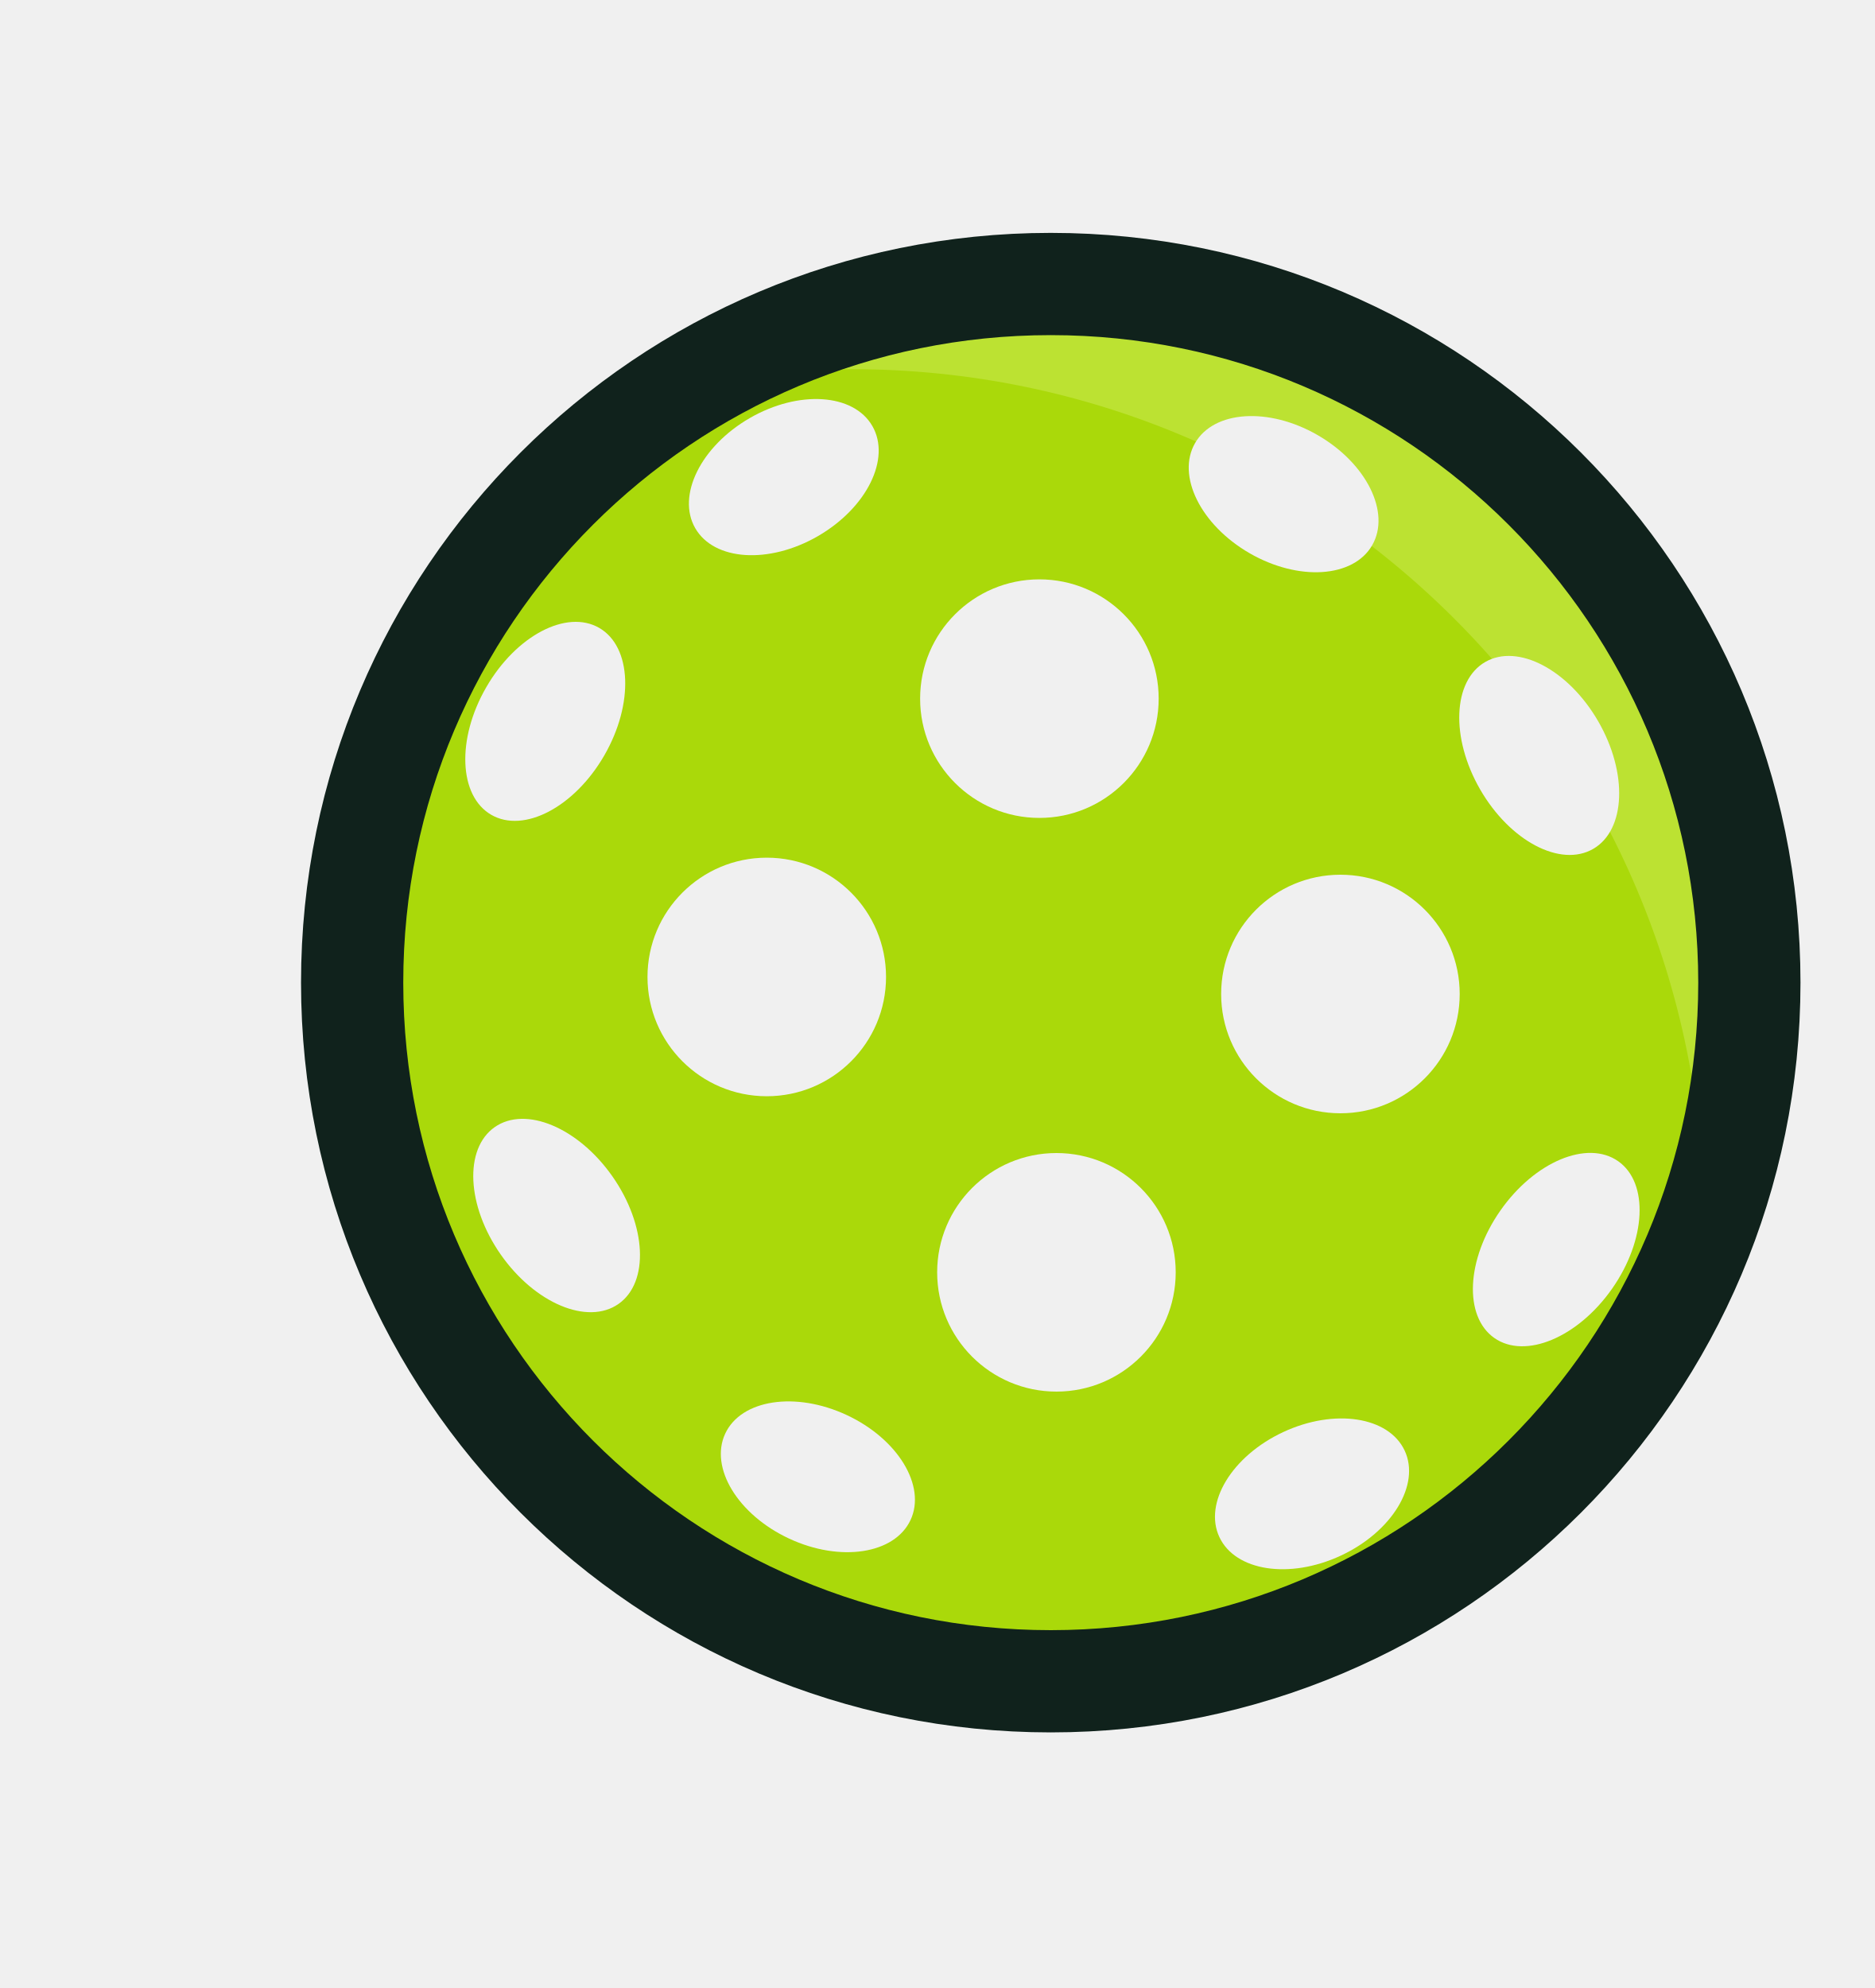
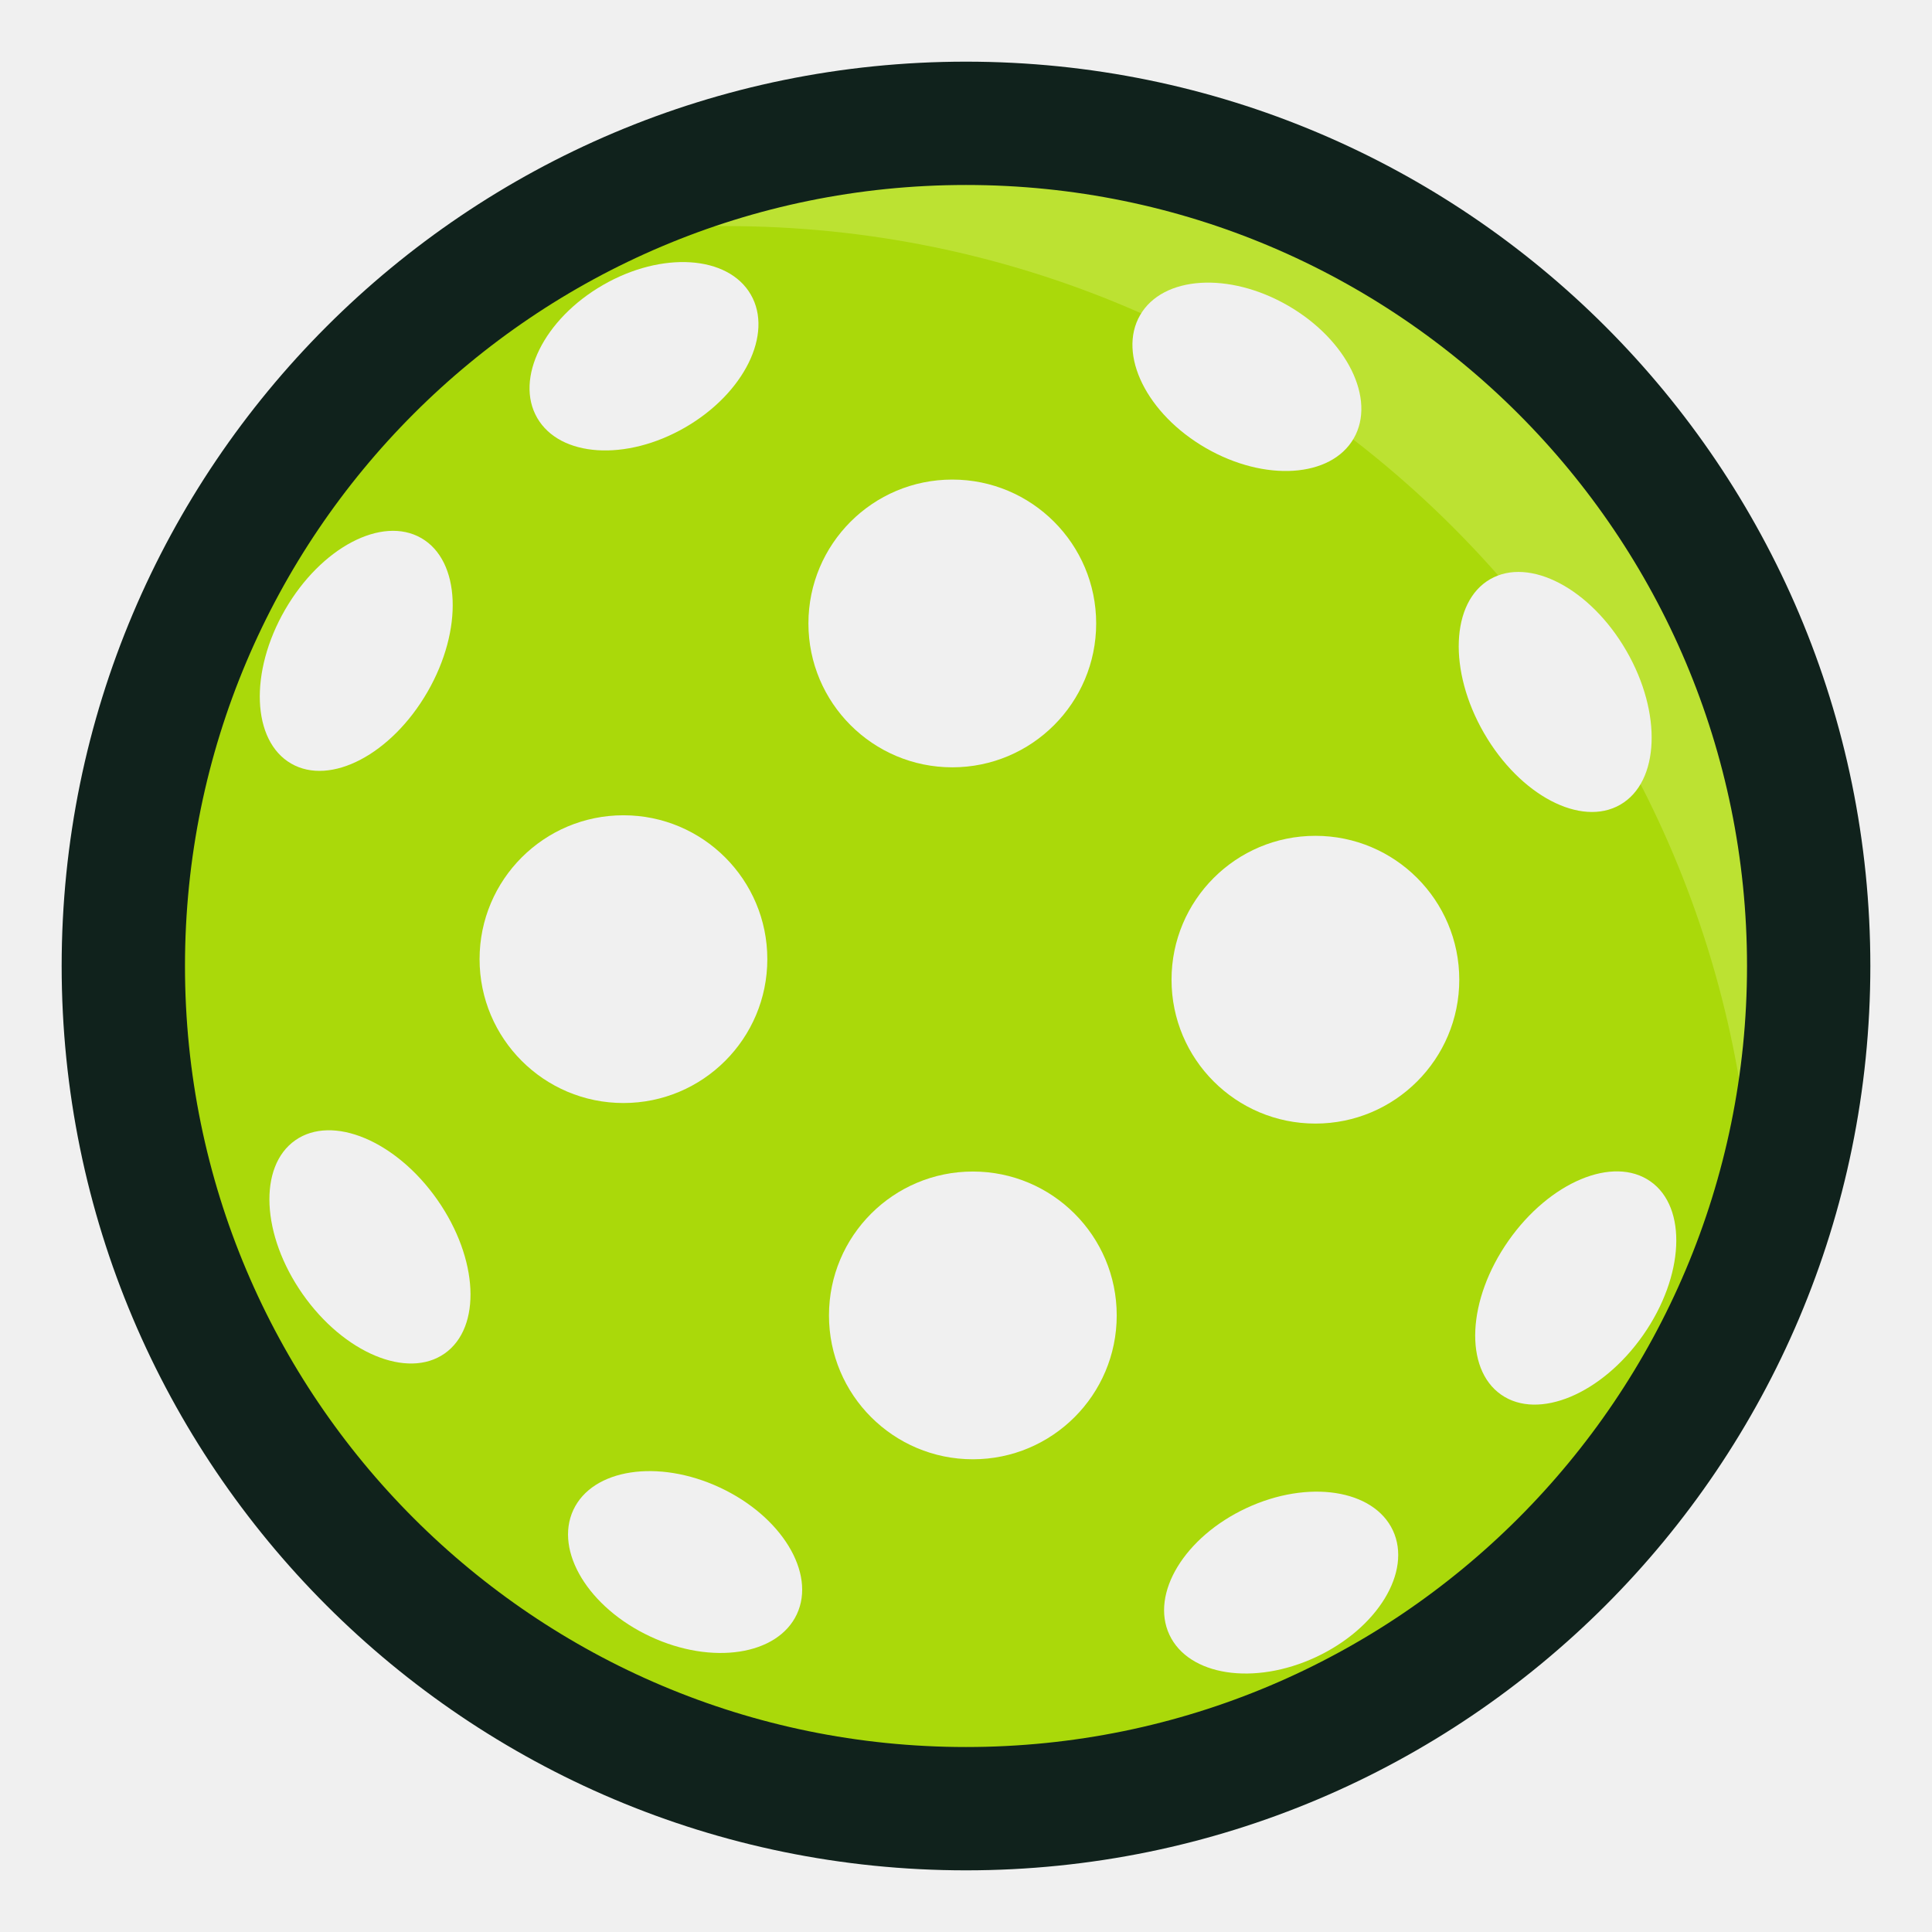
- <svg xmlns="http://www.w3.org/2000/svg" viewBox="0 0 330 350" width="330" height="350" role="img" aria-label="Pickleball">
+ <svg xmlns="http://www.w3.org/2000/svg" viewBox="44 32 282 282" width="282" height="282" role="img" aria-label="Pickleball">
  <defs>
    <clipPath id="ball">
      <circle cx="185" cy="173" r="123" />
    </clipPath>
-     <mask id="holes" maskUnits="userSpaceOnUse" x="0" y="0" width="330" height="350">
-       <rect width="330" height="350" fill="#FFFFFF" />
+     <mask id="holes" maskUnits="userSpaceOnUse" x="44" y="32" width="282" height="282">
+       <rect x="44" y="32" width="282" height="282" fill="#FFFFFF" />
      <g fill="#000000">
        <circle cx="183" cy="123" r="21" />
        <circle cx="135" cy="172" r="21" />
        <circle cx="236" cy="175" r="21" />
        <circle cx="186" cy="224" r="21" />
        <ellipse cx="138" cy="84" rx="18" ry="12" transform="rotate(-30 138 84)" />
        <ellipse cx="226" cy="87" rx="18" ry="12" transform="rotate(30 226 87)" />
        <ellipse cx="271" cy="133" rx="19" ry="12" transform="rotate(60 271 133)" />
        <ellipse cx="96" cy="127" rx="19" ry="12" transform="rotate(-60 96 127)" />
        <ellipse cx="98" cy="214" rx="19" ry="12" transform="rotate(55 98 214)" />
        <ellipse cx="274" cy="220" rx="19" ry="12" transform="rotate(-55 274 220)" />
        <ellipse cx="144" cy="260" rx="18" ry="12" transform="rotate(25 144 260)" />
        <ellipse cx="231" cy="263" rx="18" ry="12" transform="rotate(-25 231 263)" />
      </g>
    </mask>
  </defs>
  <g mask="url(#holes)">
    <circle cx="185" cy="173" r="123" fill="#BCE232" />
    <g clip-path="url(#ball)">
      <circle cx="150" cy="215" r="150" fill="#AAD90A" />
    </g>
  </g>
  <circle cx="185" cy="173" r="123" fill="none" stroke="#10221C" stroke-width="18" />
</svg>
